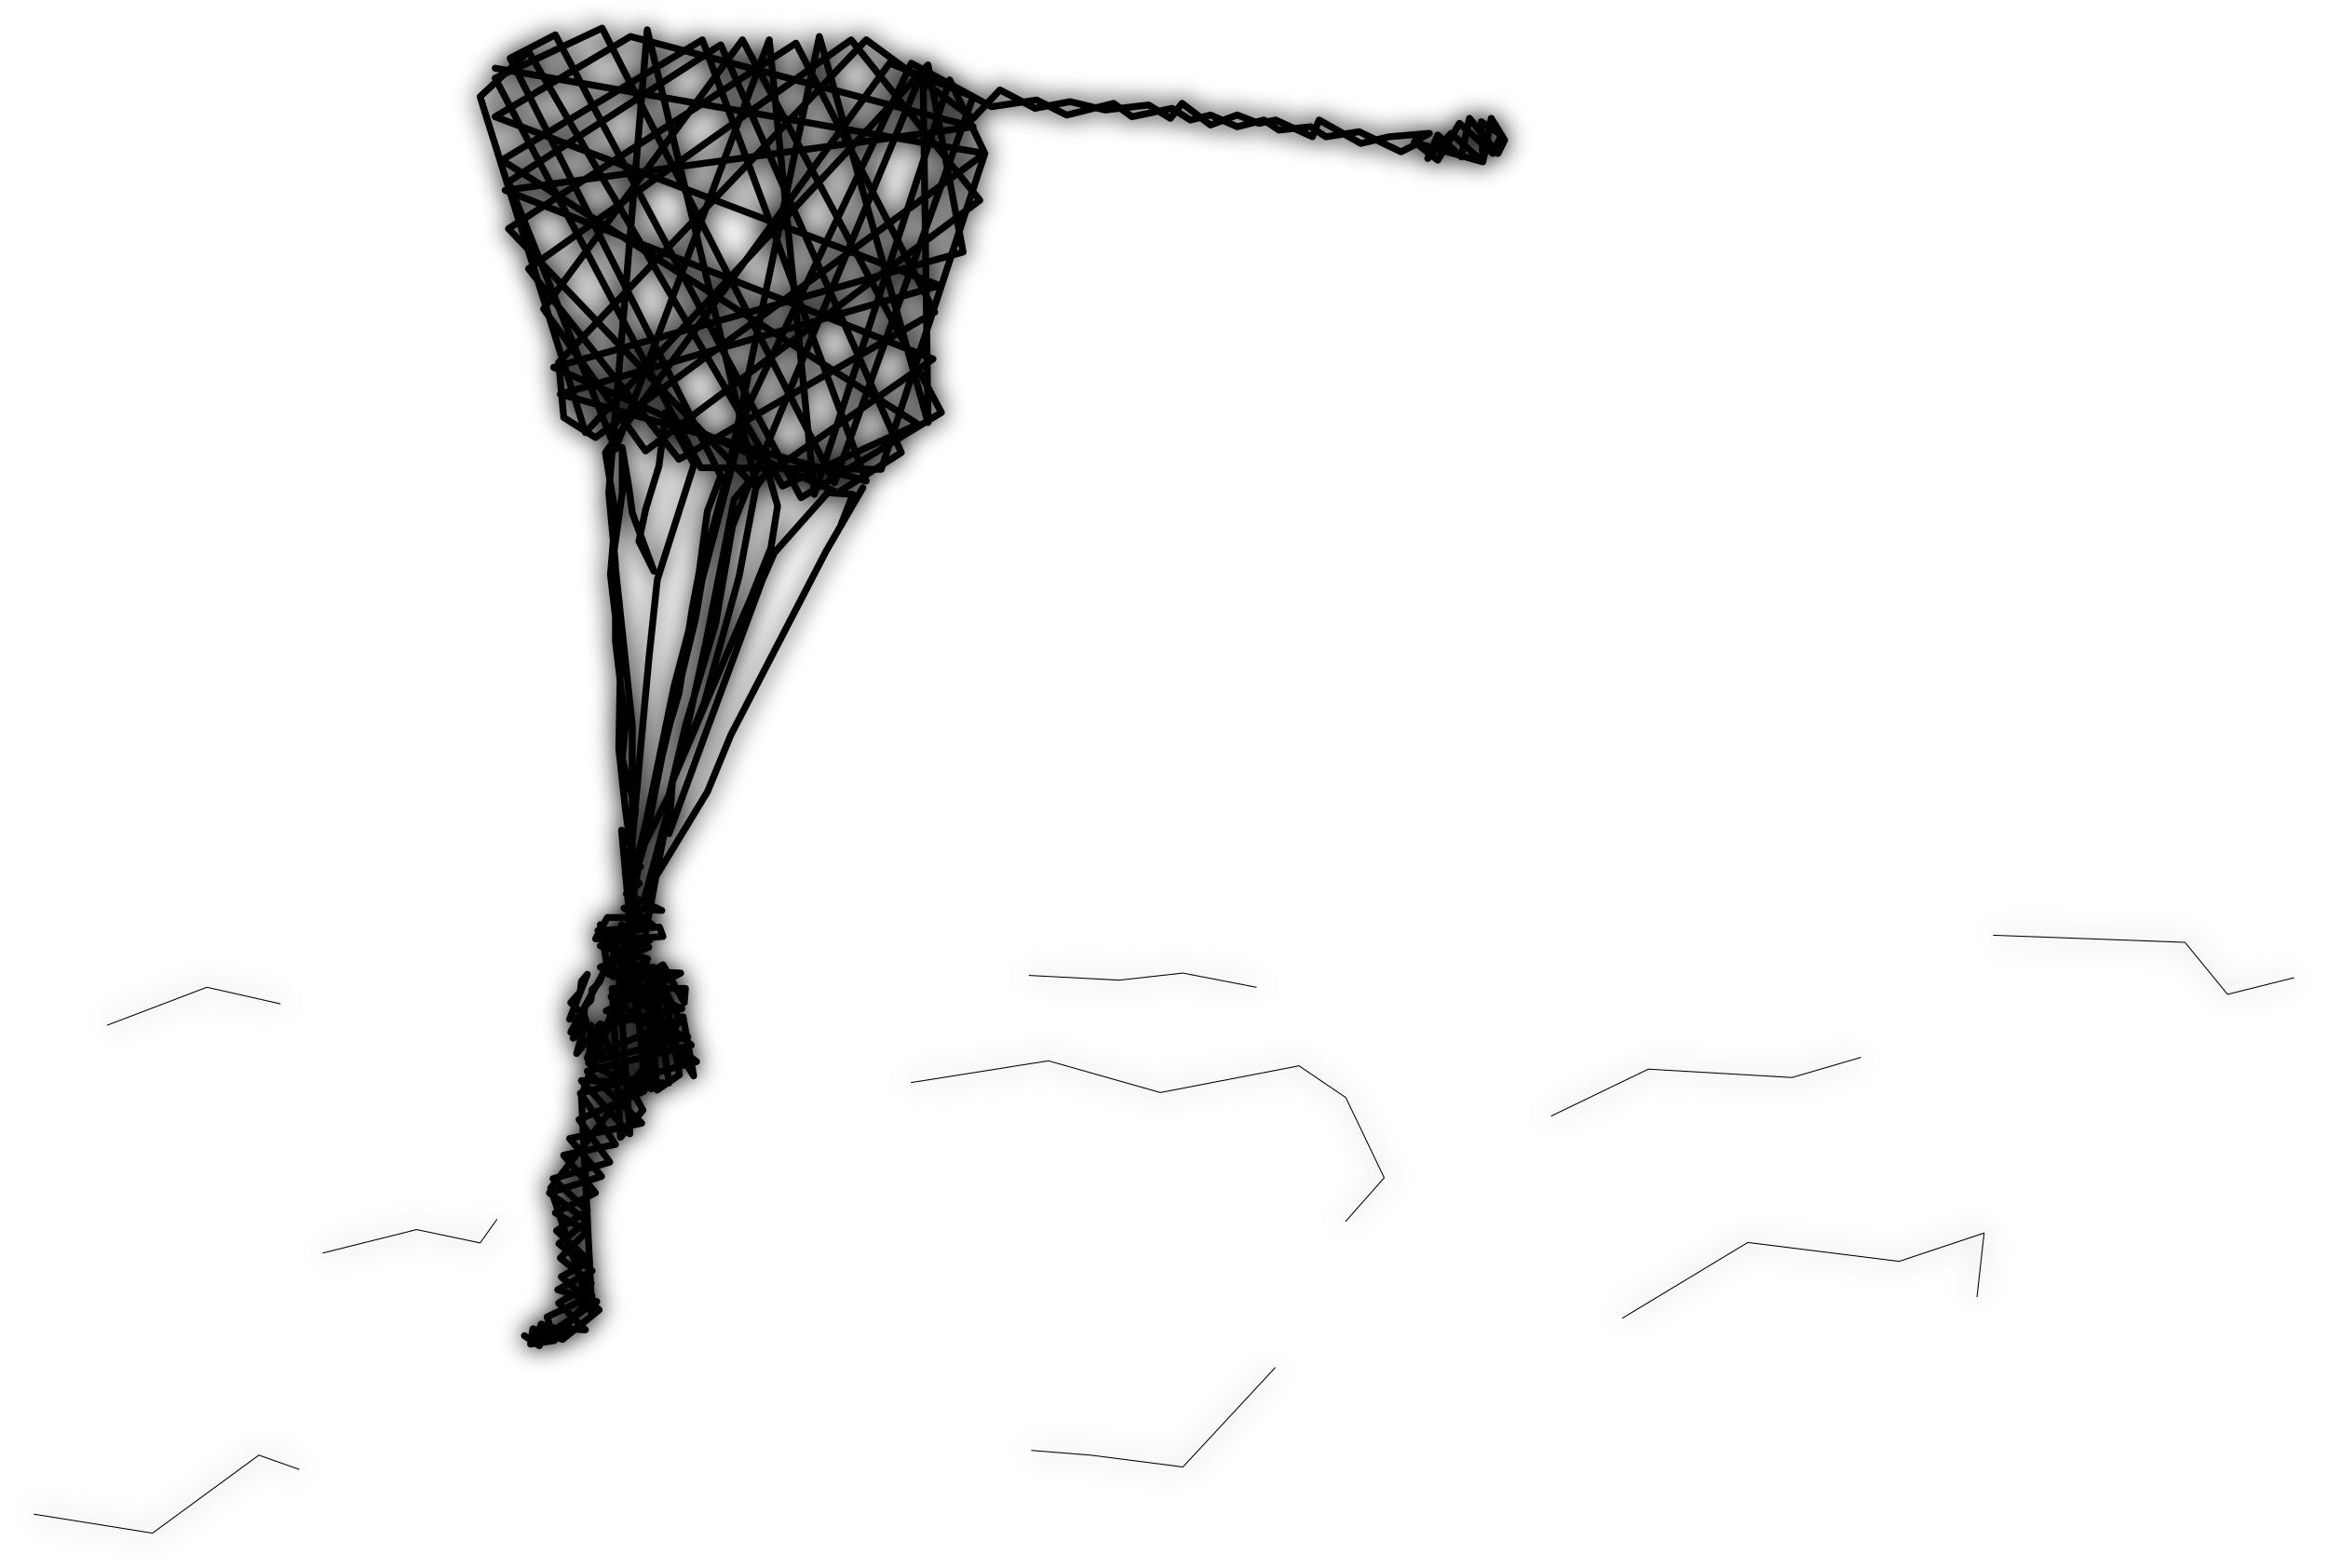
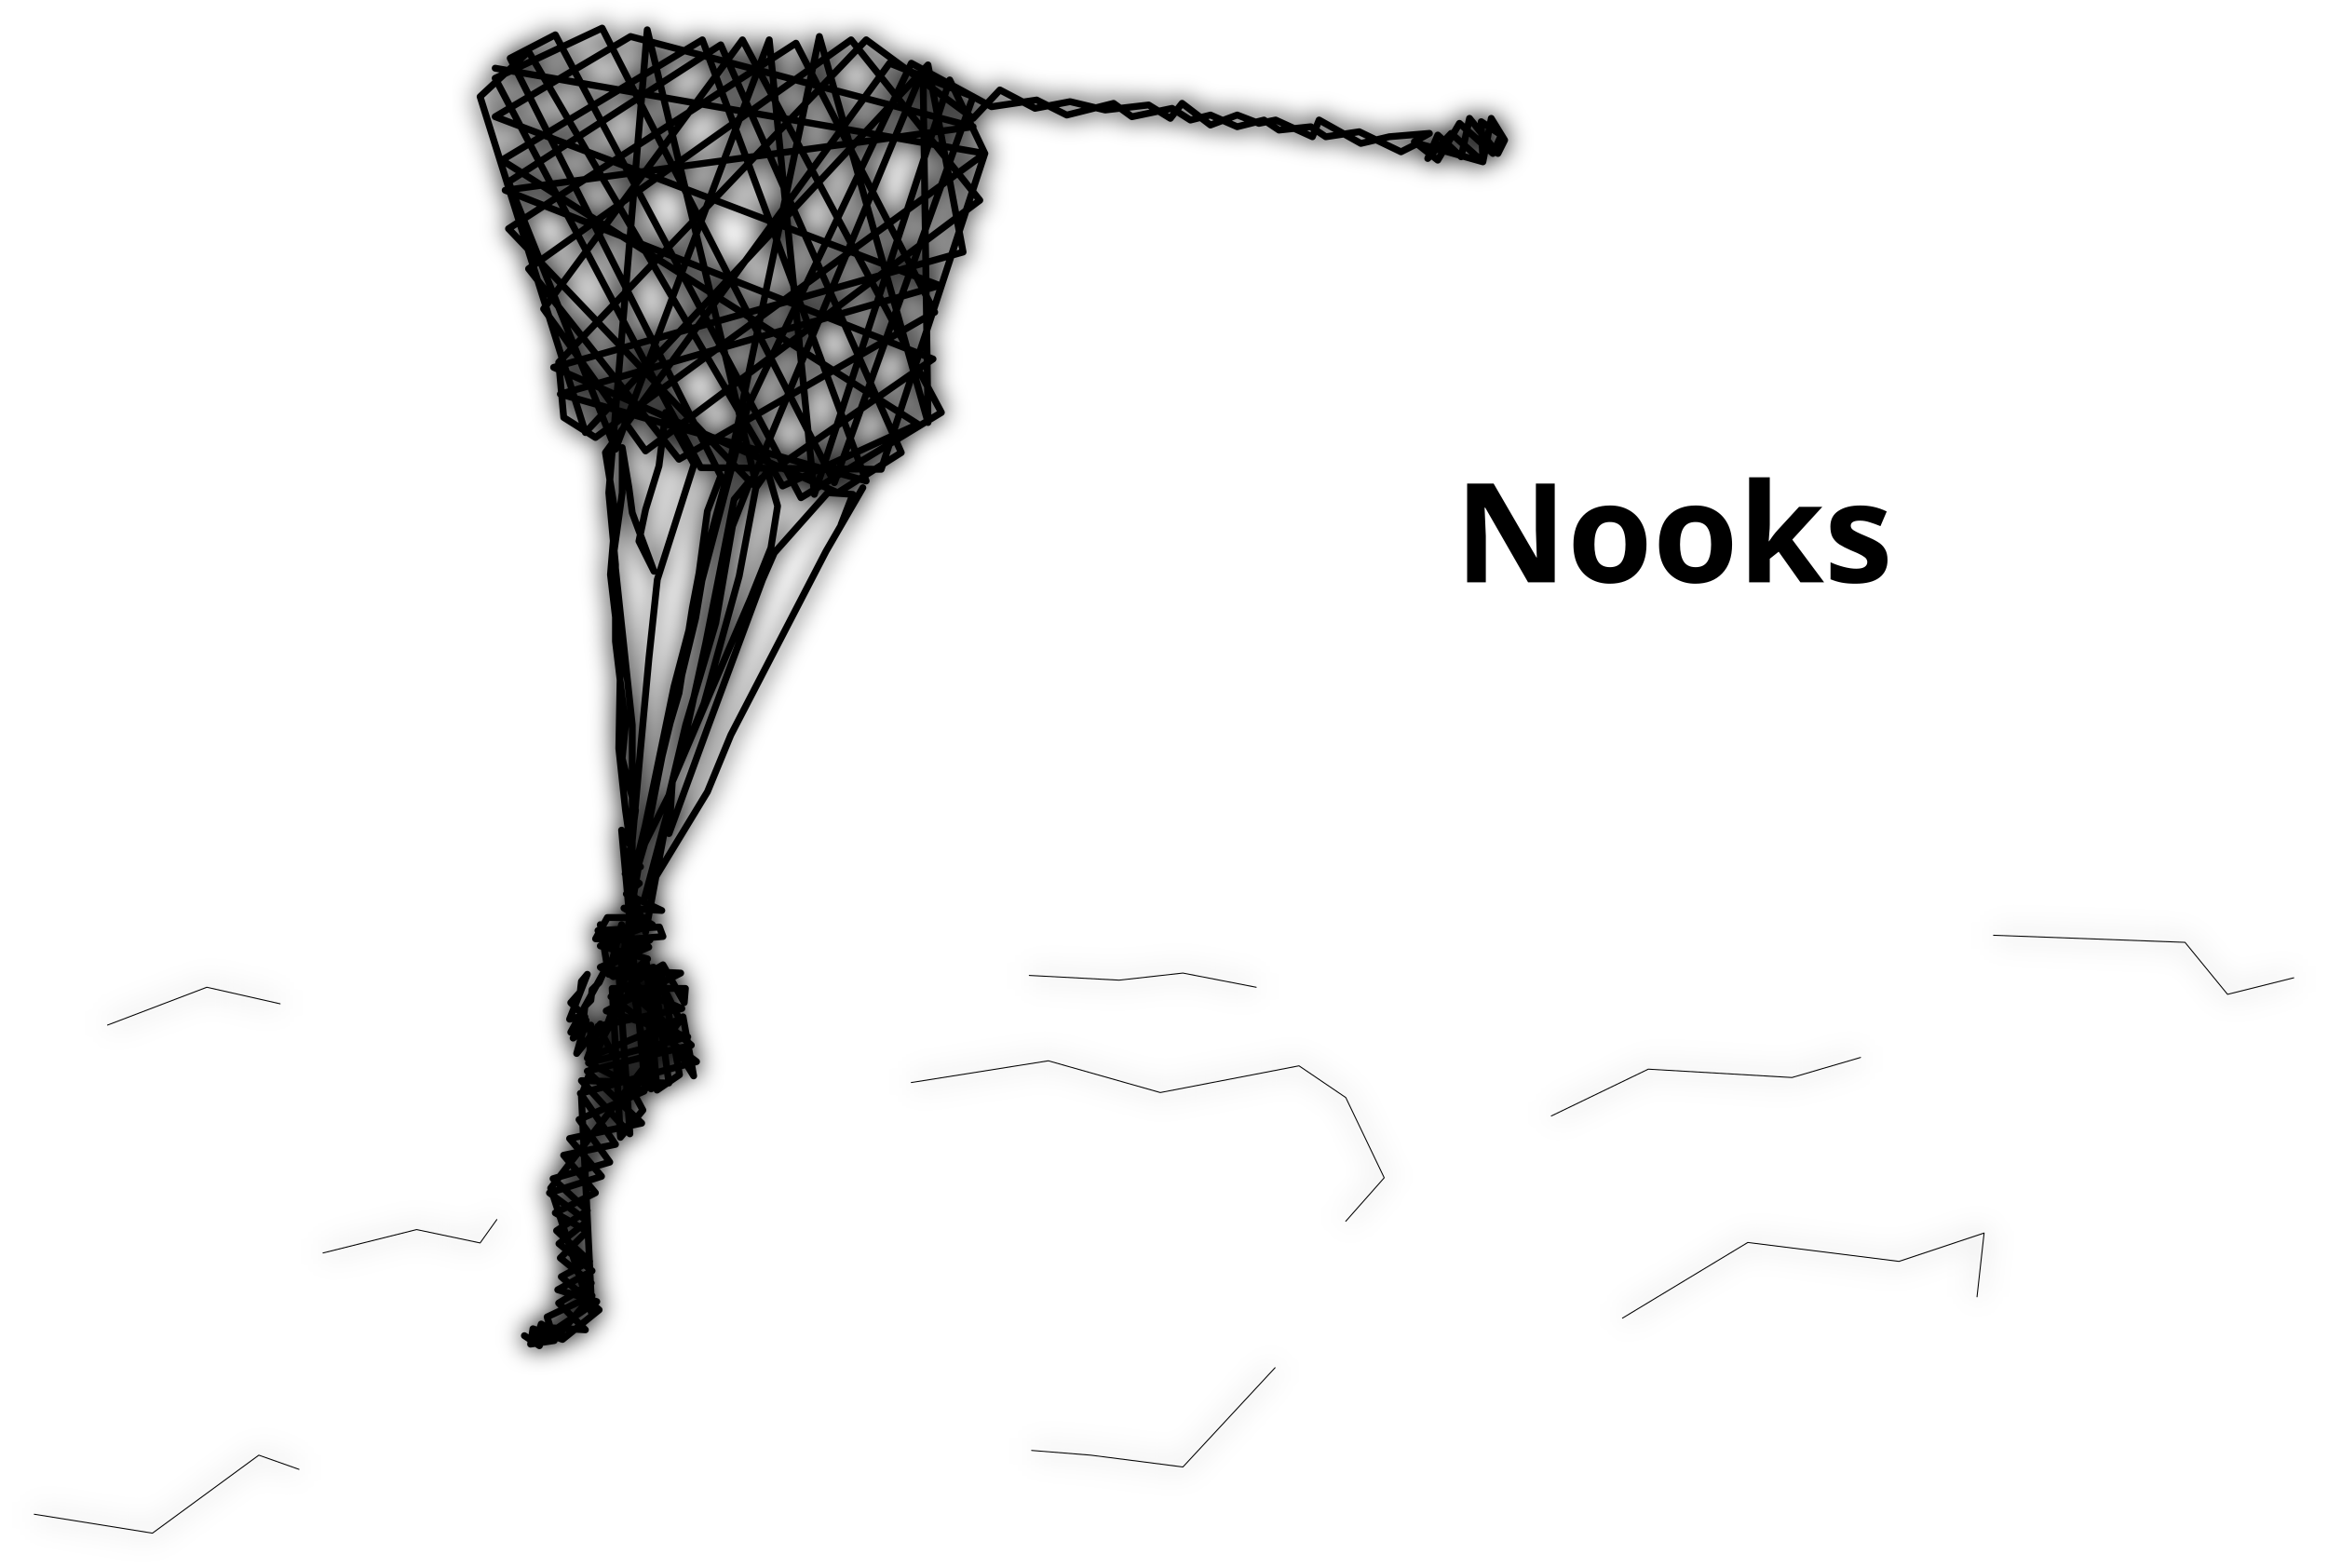
<svg xmlns="http://www.w3.org/2000/svg" width="237.549mm" height="159.955mm" viewBox="0 0 237.549 159.955" version="1.1" id="svg8">
  <defs id="defs2">
    <filter style="color-interpolation-filters:sRGB" id="filter940" x="-0.027" width="1.055" y="-0.021" height="1.043">
      <feGaussianBlur stdDeviation="1.195" id="feGaussianBlur942" />
    </filter>
    <filter style="color-interpolation-filters:sRGB" id="filter1027" x="-0.197" width="1.395" y="-1.026" height="3.052">
      <feGaussianBlur stdDeviation="1.458" id="feGaussianBlur1029" />
    </filter>
    <filter style="color-interpolation-filters:sRGB" id="filter1031" x="-0.072" width="1.145" y="-0.214" height="1.427">
      <feGaussianBlur stdDeviation="1.458" id="feGaussianBlur1033" />
    </filter>
    <filter style="color-interpolation-filters:sRGB" id="filter1035" x="-0.111" width="1.222" y="-0.586" height="2.172">
      <feGaussianBlur stdDeviation="1.458" id="feGaussianBlur1037" />
    </filter>
    <filter style="color-interpolation-filters:sRGB" id="filter1039" x="-0.114" width="1.228" y="-0.58" height="2.161">
      <feGaussianBlur stdDeviation="1.458" id="feGaussianBlur1041" />
    </filter>
    <filter style="color-interpolation-filters:sRGB" id="filter1043" x="-0.095" width="1.19" y="-0.403" height="1.806">
      <feGaussianBlur stdDeviation="1.458" id="feGaussianBlur1045" />
    </filter>
    <filter style="color-interpolation-filters:sRGB" id="filter1047" x="-0.141" width="1.282" y="-0.345" height="1.691">
      <feGaussianBlur stdDeviation="1.458" id="feGaussianBlur1049" />
    </filter>
    <filter style="color-interpolation-filters:sRGB" id="filter1051" x="-0.199" width="1.397" y="-0.907" height="2.814">
      <feGaussianBlur stdDeviation="1.458" id="feGaussianBlur1053" />
    </filter>
    <filter style="color-interpolation-filters:sRGB" id="filter1055" x="-0.151" width="1.302" y="-2.418" height="5.836">
      <feGaussianBlur stdDeviation="1.458" id="feGaussianBlur1057" />
    </filter>
    <filter style="color-interpolation-filters:sRGB" id="filter1059" x="-0.13" width="1.259" y="-0.44" height="1.879">
      <feGaussianBlur stdDeviation="1.458" id="feGaussianBlur1061" />
    </filter>
  </defs>
  <g id="layer3" transform="translate(9.769019,-107.7452)">
    <path id="path933" d="m 43.74,244.051 1.535,1.023 0.426,-1.876 4.263,0.256 -2.728,-2.728 3.325,-2.046 -3.155,-2.558 2.728,-2.728 -3.24,-1.876 4.093,-2.046 -3.24,-3.837 5.286,-1.108 -3.581,-5.201 11.852,-3.24 -8.731,-6.627 5.306,-3.256 2.17,3.859 0.121,-1.447 h -7.476 l 0.844,15.193 2.291,-2.773 -4.582,-8.561 8.561,-1.809 -6.27,-2.653 2.773,-2.412 -4.823,-1.326 4.582,-2.894 h -3.859 l -1.206,2.17 5.547,0.121 -4.703,3.015 7.838,0.362 -7.597,3.859 8.32,2.653 -10.129,2.653 5.667,2.894 -6.632,2.894 3.135,4.341 -5.788,1.688 3.497,3.256 -3.135,2.05 3.376,3.135 -2.894,1.568 3.859,3.376 -3.738,3.015 -3.015,-1.085 -0.241,1.568 2.412,-0.362 -0.723,-2.412 4.582,-2.17 -3.376,3.979 -1.809,-1.085 -0.603,1.929 6.27,-4.22 -3.979,-1.206 3.497,-1.929 -3.376,-2.773 2.894,-2.291 -3.859,-2.894 5.306,-1.688 -3.256,-3.859 7.355,-1.568 -5.547,-5.306 10.611,-2.653 -7.114,-6.15 -4.1,11.335 1.085,22.308 -4.22,-12.902 13.505,-17.484 1.085,6.029 -9.526,-15.434 0.844,5.064 1.326,-5.064 3.015,16.761 0.965,-12.299 1.929,10.852 -2.291,1.568 -1.085,-13.023 -5.788,10.008 0.121,-3.617 -1.809,1.326 1.206,-2.17 -1.447,-1.447 0.965,-1.085 0.121,-1.085 0.603,-0.723 -1.809,4.582 1.447,-0.362 0.121,-0.965 0.603,-0.603 0.121,-1.085 0.723,-0.723 0.482,-1.085 -3.376,6.15 1.568,-1.206 -0.965,3.376 2.412,-3.015 -1.326,3.497 9.405,-3.979 -2.653,-5.306 -4.1,0.965 -1.326,-0.965 4.944,-2.05 -5.185,-1.688 6.27,-0.362 0.362,0.965 -5.908,0.482 4.823,-1.688 -2.894,-1.688 3.859,0.241 -3.617,-1.688 1.326,-1.085 -1.447,-0.965 1.568,-0.723 -1.447,-0.844 0.482,-1.206 -0.965,-1.688 2.412,26.407 0.844,-12.179 1.568,11.576 -8.923,-0.241 4.944,5.426 -1.085,-15.796 2.05,-11.938 0.603,-2.05 2.08,-10.574 1.364,-4.604 1.364,-8.697 0.682,-3.581 0.853,-6.31 1.364,-3.581 -21.487,-42.632 4.604,-2.387 25.068,47.236 14.324,-8.697 -20.293,-38.028 -20.293,27.455 10.402,14.495 34.106,-25.579 -13.131,-16.371 -32.912,23.362 15.348,19.44 26.091,-15.006 -14.154,-27.455 -29.331,18.929 24.897,26.091 18.417,-12.79 -43.655,-17.223 47.748,-6.48 -34.958,-9.209 -13.813,8.185 45.36,17.223 -38.71,11.084 31.207,8.867 -16.712,-45.019 -20.463,12.278 42.461,26.943 -13.813,6.31 -25.92,-44.337 -4.945,4.604 10.743,34.276 34.958,-37.516 3.581,19.099 -41.779,11.766 28.99,12.79 6.48,-4.093 -18.417,-41.609 -21.657,13.983 10.914,27.284 15.689,-41.779 4.604,46.384 13.813,-42.291 3.581,7.503 -10.573,32.23 -18.417,-0.171 -20.975,-39.733 10.914,-5.116 23.703,46.384 14.154,-39.392 -8.526,-3.411 -28.99,39.733 1.023,6.31 -0.512,6.139 1.023,8.697 -0.171,9.038 0.682,6.31 0.512,3.581 0.512,-3.581 -1.364,-5.286 0.341,-3.411 -1.023,-8.526 v -7.844 l -0.682,-7.333 3.922,-47.236 10.914,45.531 17.223,-41.438 0.512,35.981 -11.084,-39.392 -9.379,44.678 -2.046,7.503 -1.194,7.162 -5.968,24.556 3.24,-6.48 1.705,-7.162 3.07,-10.402 1.705,-9.891 1.876,-4.775 -1.705,2.046 -2.899,14.665 -2.728,12.449 2.558,-6.31 3.581,-12.96 1.705,-9.038 1.194,-1.705 1.023,3.581 -0.682,4.263 -2.046,5.116 -4.093,9.55 -3.922,9.209 -0.341,5.286 3.922,-10.743 5.627,-15.177 1.194,-2.728 5.457,-6.139 2.558,0.171 -1.194,3.07 2.217,-3.752 -3.752,6.48 -9.72,18.758 -2.387,5.798 -5.286,8.697 -1.194,2.387 2.558,-9.55 -2.387,12.79 -1.705,-5.457 1.194,-13.301 0.853,-9.209 0.853,-8.015 3.752,-11.766 -2.899,-5.286 -0.682,5.457 -1.364,4.434 -0.682,3.24 1.535,3.07 -2.217,-5.968 -0.341,-2.558 -0.682,-4.093 v 4.604 l -0.853,6.139 1.876,17.564 v 13.813 l 0.171,2.046 4.093,-19.781 7.503,-28.478 16.712,-35.129 8.185,4.434 4.604,-0.682 3.07,1.535 4.775,-1.194 1.876,1.364 4.093,-0.853 1.876,1.194 2.046,-0.512 2.728,1.194 2.728,-0.682 1.535,1.023 3.24,-0.341 1.535,1.023 3.411,-0.512 4.263,2.046 1.705,-0.853 6.651,1.876 0.853,-4.434 1.364,2.217 -0.682,1.364 -2.899,-3.581 -0.853,3.922 -2.387,-2.217 -1.023,2.387 2.387,-2.558 3.24,2.899 -0.171,-4.093 2.046,1.364 -0.853,1.876 -3.411,-3.07 -2.217,3.752 -2.387,-1.876 1.535,-0.853 -4.093,0.341 -2.899,0.682 -4.263,-2.387 -0.682,1.705 -3.752,-1.705 -1.705,0.341 -2.217,-0.853 -2.728,1.023 -2.899,-2.217 -1.194,1.535 -2.217,-1.364 -4.434,0.512 -3.581,-0.853 -3.581,0.682 -3.581,-1.876 -2.728,2.899 -10.914,-8.015 -31.377,32.912 0.512,5.627 3.24,2.046 39.733,-28.99 -49.965,-8.697" style="fill:none;stroke:#000000;stroke-width:0.7;stroke-linecap:round;stroke-linejoin:round;stroke-miterlimit:4;stroke-dasharray:none;stroke-opacity:1;filter:url(#filter940)" />
+     <text xml:space="preserve" style="font-style:normal;font-variant:normal;font-weight:bold;font-stretch:normal;font-size:42.333px;line-height:1.25;font-family:Hack;-inkscape-font-specification:'Hack Bold';letter-spacing:0px;word-spacing:0px;fill:#000000;fill-opacity:1;stroke:none;stroke-width:0.265" x="138.672" y="167.169" id="text860">
+       <tspan id="tspan858" x="138.672" y="167.169" style="font-size:14.111px;stroke-width:0.265">Nooks</tspan>
+     </text>
  </g>
  <g id="layer5" transform="translate(9.769019,-107.7452)">
    <path id="path964" d="m 23.192,235.61 9.55,-2.387 6.48,1.364 1.705,-2.387" style="fill:none;stroke:#000000;stroke-width:0.1;stroke-linecap:round;stroke-linejoin:round;stroke-miterlimit:4;stroke-dasharray:none;stroke-opacity:1;filter:url(#filter1027)" />
    <path id="path966" d="m 83.218,218.216 13.983,-2.217 11.425,3.24 14.154,-2.728 4.775,3.24 3.922,8.185 -3.922,4.434" style="fill:none;stroke:#000000;stroke-width:0.1;stroke-linecap:round;stroke-linejoin:round;stroke-miterlimit:4;stroke-dasharray:none;stroke-opacity:1;filter:url(#filter1031)" />
    <path id="path968" d="m 148.53,221.627 9.891,-4.775 14.665,0.853 6.992,-2.046" style="fill:none;stroke:#000000;stroke-width:0.1;stroke-linecap:round;stroke-linejoin:round;stroke-miterlimit:4;stroke-dasharray:none;stroke-opacity:1;filter:url(#filter1035)" />
    <path id="path970" d="m 193.654,203.188 19.534,0.723 4.341,5.306 6.753,-1.688" style="fill:none;stroke:#000000;stroke-width:0.1;stroke-linecap:round;stroke-linejoin:round;stroke-miterlimit:4;stroke-dasharray:none;stroke-opacity:1;filter:url(#filter1039)" />
    <path id="path972" d="m 155.791,242.256 12.782,-7.717 15.434,1.929 8.682,-2.894 -0.723,6.511" style="fill:none;stroke:#000000;stroke-width:0.1;stroke-linecap:round;stroke-linejoin:round;stroke-miterlimit:4;stroke-dasharray:none;stroke-opacity:1;filter:url(#filter1043)" />
    <path id="path974" d="m 95.5,255.761 6.029,0.482 9.405,1.206 9.405,-10.129" style="fill:none;stroke:#000000;stroke-width:0.1;stroke-linecap:round;stroke-linejoin:round;stroke-miterlimit:4;stroke-dasharray:none;stroke-opacity:1;filter:url(#filter1047)" />
    <path id="path976" d="m 18.811,210.181 -7.476,-1.688 -10.129,3.859" style="fill:none;stroke:#000000;stroke-width:0.1;stroke-linecap:round;stroke-linejoin:round;stroke-miterlimit:4;stroke-dasharray:none;stroke-opacity:1;filter:url(#filter1051)" />
    <path id="path978" d="m 118.411,208.493 -7.476,-1.447 -6.511,0.723 -9.164,-0.482" style="fill:none;stroke:#000000;stroke-width:0.1;stroke-linecap:round;stroke-linejoin:round;stroke-miterlimit:4;stroke-dasharray:none;stroke-opacity:1;filter:url(#filter1055)" />
    <path id="path980" d="m -6.27,262.273 12.058,1.929 10.852,-7.958 4.1,1.447" style="fill:none;stroke:#000000;stroke-width:0.1;stroke-linecap:round;stroke-linejoin:round;stroke-miterlimit:4;stroke-dasharray:none;stroke-opacity:1;filter:url(#filter1059)" />
  </g>
  <g id="layer4" transform="translate(9.769019,-107.7452)">
    <path style="fill:none;stroke:#000000;stroke-width:0.1;stroke-linecap:round;stroke-linejoin:round;stroke-miterlimit:4;stroke-dasharray:none;stroke-opacity:1" d="m 23.192,235.61 9.55,-2.387 6.48,1.364 1.705,-2.387" id="path945" />
    <path style="fill:none;stroke:#000000;stroke-width:0.1;stroke-linecap:round;stroke-linejoin:round;stroke-miterlimit:4;stroke-dasharray:none;stroke-opacity:1" d="m 83.218,218.216 13.983,-2.217 11.425,3.24 14.154,-2.728 4.775,3.24 3.922,8.185 -3.922,4.434" id="path947" />
    <path style="fill:none;stroke:#000000;stroke-width:0.1;stroke-linecap:round;stroke-linejoin:round;stroke-miterlimit:4;stroke-dasharray:none;stroke-opacity:1" d="m 148.53,221.627 9.891,-4.775 14.665,0.853 6.992,-2.046" id="path949" />
    <path style="fill:none;stroke:#000000;stroke-width:0.1;stroke-linecap:round;stroke-linejoin:round;stroke-miterlimit:4;stroke-dasharray:none;stroke-opacity:1" d="m 193.654,203.188 19.534,0.723 4.341,5.306 6.753,-1.688" id="path951" />
    <path style="fill:none;stroke:#000000;stroke-width:0.1;stroke-linecap:round;stroke-linejoin:round;stroke-miterlimit:4;stroke-dasharray:none;stroke-opacity:1" d="m 155.791,242.256 12.782,-7.717 15.434,1.929 8.682,-2.894 -0.723,6.511" id="path953" />
    <path style="fill:none;stroke:#000000;stroke-width:0.1;stroke-linecap:round;stroke-linejoin:round;stroke-miterlimit:4;stroke-dasharray:none;stroke-opacity:1" d="m 95.5,255.761 6.029,0.482 9.405,1.206 9.405,-10.129" id="path955" />
    <path style="fill:none;stroke:#000000;stroke-width:0.1;stroke-linecap:round;stroke-linejoin:round;stroke-miterlimit:4;stroke-dasharray:none;stroke-opacity:1" d="m 18.811,210.181 -7.476,-1.688 -10.129,3.859" id="path957" />
    <path style="fill:none;stroke:#000000;stroke-width:0.1;stroke-linecap:round;stroke-linejoin:round;stroke-miterlimit:4;stroke-dasharray:none;stroke-opacity:1" d="m 118.411,208.493 -7.476,-1.447 -6.511,0.723 -9.164,-0.482" id="path959" />
    <path style="fill:none;stroke:#000000;stroke-width:0.1;stroke-linecap:round;stroke-linejoin:round;stroke-miterlimit:4;stroke-dasharray:none;stroke-opacity:1" d="m -6.27,262.273 12.058,1.929 10.852,-7.958 4.1,1.447" id="path961" />
  </g>
  <g id="layer2" transform="translate(9.769019,-107.7452)">
    <path style="fill:none;stroke:#000000;stroke-width:0.7;stroke-linecap:round;stroke-linejoin:round;stroke-miterlimit:4;stroke-dasharray:none;stroke-opacity:1" d="m 43.74,244.051 1.535,1.023 0.426,-1.876 4.263,0.256 -2.728,-2.728 3.325,-2.046 -3.155,-2.558 2.728,-2.728 -3.24,-1.876 4.093,-2.046 -3.24,-3.837 5.286,-1.108 -3.581,-5.201 11.852,-3.24 -8.731,-6.627 5.306,-3.256 2.17,3.859 0.121,-1.447 h -7.476 l 0.844,15.193 2.291,-2.773 -4.582,-8.561 8.561,-1.809 -6.27,-2.653 2.773,-2.412 -4.823,-1.326 4.582,-2.894 h -3.859 l -1.206,2.17 5.547,0.121 -4.703,3.015 7.838,0.362 -7.597,3.859 8.32,2.653 -10.129,2.653 5.667,2.894 -6.632,2.894 3.135,4.341 -5.788,1.688 3.497,3.256 -3.135,2.05 3.376,3.135 -2.894,1.568 3.859,3.376 -3.738,3.015 -3.015,-1.085 -0.241,1.568 2.412,-0.362 -0.723,-2.412 4.582,-2.17 -3.376,3.979 -1.809,-1.085 -0.603,1.929 6.27,-4.22 -3.979,-1.206 3.497,-1.929 -3.376,-2.773 2.894,-2.291 -3.859,-2.894 5.306,-1.688 -3.256,-3.859 7.355,-1.568 -5.547,-5.306 10.611,-2.653 -7.114,-6.15 -4.1,11.335 1.085,22.308 -4.22,-12.902 13.505,-17.484 1.085,6.029 -9.526,-15.434 0.844,5.064 1.326,-5.064 3.015,16.761 0.965,-12.299 1.929,10.852 -2.291,1.568 -1.085,-13.023 -5.788,10.008 0.121,-3.617 -1.809,1.326 1.206,-2.17 -1.447,-1.447 0.965,-1.085 0.121,-1.085 0.603,-0.723 -1.809,4.582 1.447,-0.362 0.121,-0.965 0.603,-0.603 0.121,-1.085 0.723,-0.723 0.482,-1.085 -3.376,6.15 1.568,-1.206 -0.965,3.376 2.412,-3.015 -1.326,3.497 9.405,-3.979 -2.653,-5.306 -4.1,0.965 -1.326,-0.965 4.944,-2.05 -5.185,-1.688 6.27,-0.362 0.362,0.965 -5.908,0.482 4.823,-1.688 -2.894,-1.688 3.859,0.241 -3.617,-1.688 1.326,-1.085 -1.447,-0.965 1.568,-0.723 -1.447,-0.844 0.482,-1.206 -0.965,-1.688 2.412,26.407 0.844,-12.179 1.568,11.576 -8.923,-0.241 4.944,5.426 -1.085,-15.796 2.05,-11.938 0.603,-2.05 2.08,-10.574 1.364,-4.604 1.364,-8.697 0.682,-3.581 0.853,-6.31 1.364,-3.581 -21.487,-42.632 4.604,-2.387 25.068,47.236 14.324,-8.697 -20.293,-38.028 -20.293,27.455 10.402,14.495 34.106,-25.579 -13.131,-16.371 -32.912,23.362 15.348,19.44 26.091,-15.006 -14.154,-27.455 -29.331,18.929 24.897,26.091 18.417,-12.79 -43.655,-17.223 47.748,-6.48 -34.958,-9.209 -13.813,8.185 45.36,17.223 -38.71,11.084 31.207,8.867 -16.712,-45.019 -20.463,12.278 42.461,26.943 -13.813,6.31 -25.92,-44.337 -4.945,4.604 10.743,34.276 34.958,-37.516 3.581,19.099 -41.779,11.766 28.99,12.79 6.48,-4.093 -18.417,-41.609 -21.657,13.983 10.914,27.284 15.689,-41.779 4.604,46.384 13.813,-42.291 3.581,7.503 -10.573,32.23 -18.417,-0.171 -20.975,-39.733 10.914,-5.116 23.703,46.384 14.154,-39.392 -8.526,-3.411 -28.99,39.733 1.023,6.31 -0.512,6.139 1.023,8.697 -0.171,9.038 0.682,6.31 0.512,3.581 0.512,-3.581 -1.364,-5.286 0.341,-3.411 -1.023,-8.526 v -7.844 l -0.682,-7.333 3.922,-47.236 10.914,45.531 17.223,-41.438 0.512,35.981 -11.084,-39.392 -9.379,44.678 -2.046,7.503 -1.194,7.162 -5.968,24.556 3.24,-6.48 1.705,-7.162 3.07,-10.402 1.705,-9.891 1.876,-4.775 -1.705,2.046 -2.899,14.665 -2.728,12.449 2.558,-6.31 3.581,-12.96 1.705,-9.038 1.194,-1.705 1.023,3.581 -0.682,4.263 -2.046,5.116 -4.093,9.55 -3.922,9.209 -0.341,5.286 3.922,-10.743 5.627,-15.177 1.194,-2.728 5.457,-6.139 2.558,0.171 -1.194,3.07 2.217,-3.752 -3.752,6.48 -9.72,18.758 -2.387,5.798 -5.286,8.697 -1.194,2.387 2.558,-9.55 -2.387,12.79 -1.705,-5.457 1.194,-13.301 0.853,-9.209 0.853,-8.015 3.752,-11.766 -2.899,-5.286 -0.682,5.457 -1.364,4.434 -0.682,3.24 1.535,3.07 -2.217,-5.968 -0.341,-2.558 -0.682,-4.093 v 4.604 l -0.853,6.139 1.876,17.564 v 13.813 l 0.171,2.046 4.093,-19.781 7.503,-28.478 16.712,-35.129 8.185,4.434 4.604,-0.682 3.07,1.535 4.775,-1.194 1.876,1.364 4.093,-0.853 1.876,1.194 2.046,-0.512 2.728,1.194 2.728,-0.682 1.535,1.023 3.24,-0.341 1.535,1.023 3.411,-0.512 4.263,2.046 1.705,-0.853 6.651,1.876 0.853,-4.434 1.364,2.217 -0.682,1.364 -2.899,-3.581 -0.853,3.922 -2.387,-2.217 -1.023,2.387 2.387,-2.558 3.24,2.899 -0.171,-4.093 2.046,1.364 -0.853,1.876 -3.411,-3.07 -2.217,3.752 -2.387,-1.876 1.535,-0.853 -4.093,0.341 -2.899,0.682 -4.263,-2.387 -0.682,1.705 -3.752,-1.705 -1.705,0.341 -2.217,-0.853 -2.728,1.023 -2.899,-2.217 -1.194,1.535 -2.217,-1.364 -4.434,0.512 -3.581,-0.853 -3.581,0.682 -3.581,-1.876 -2.728,2.899 -10.914,-8.015 -31.377,32.912 0.512,5.627 3.24,2.046 39.733,-28.99 -49.965,-8.697" id="path827" />
  </g>
</svg>
